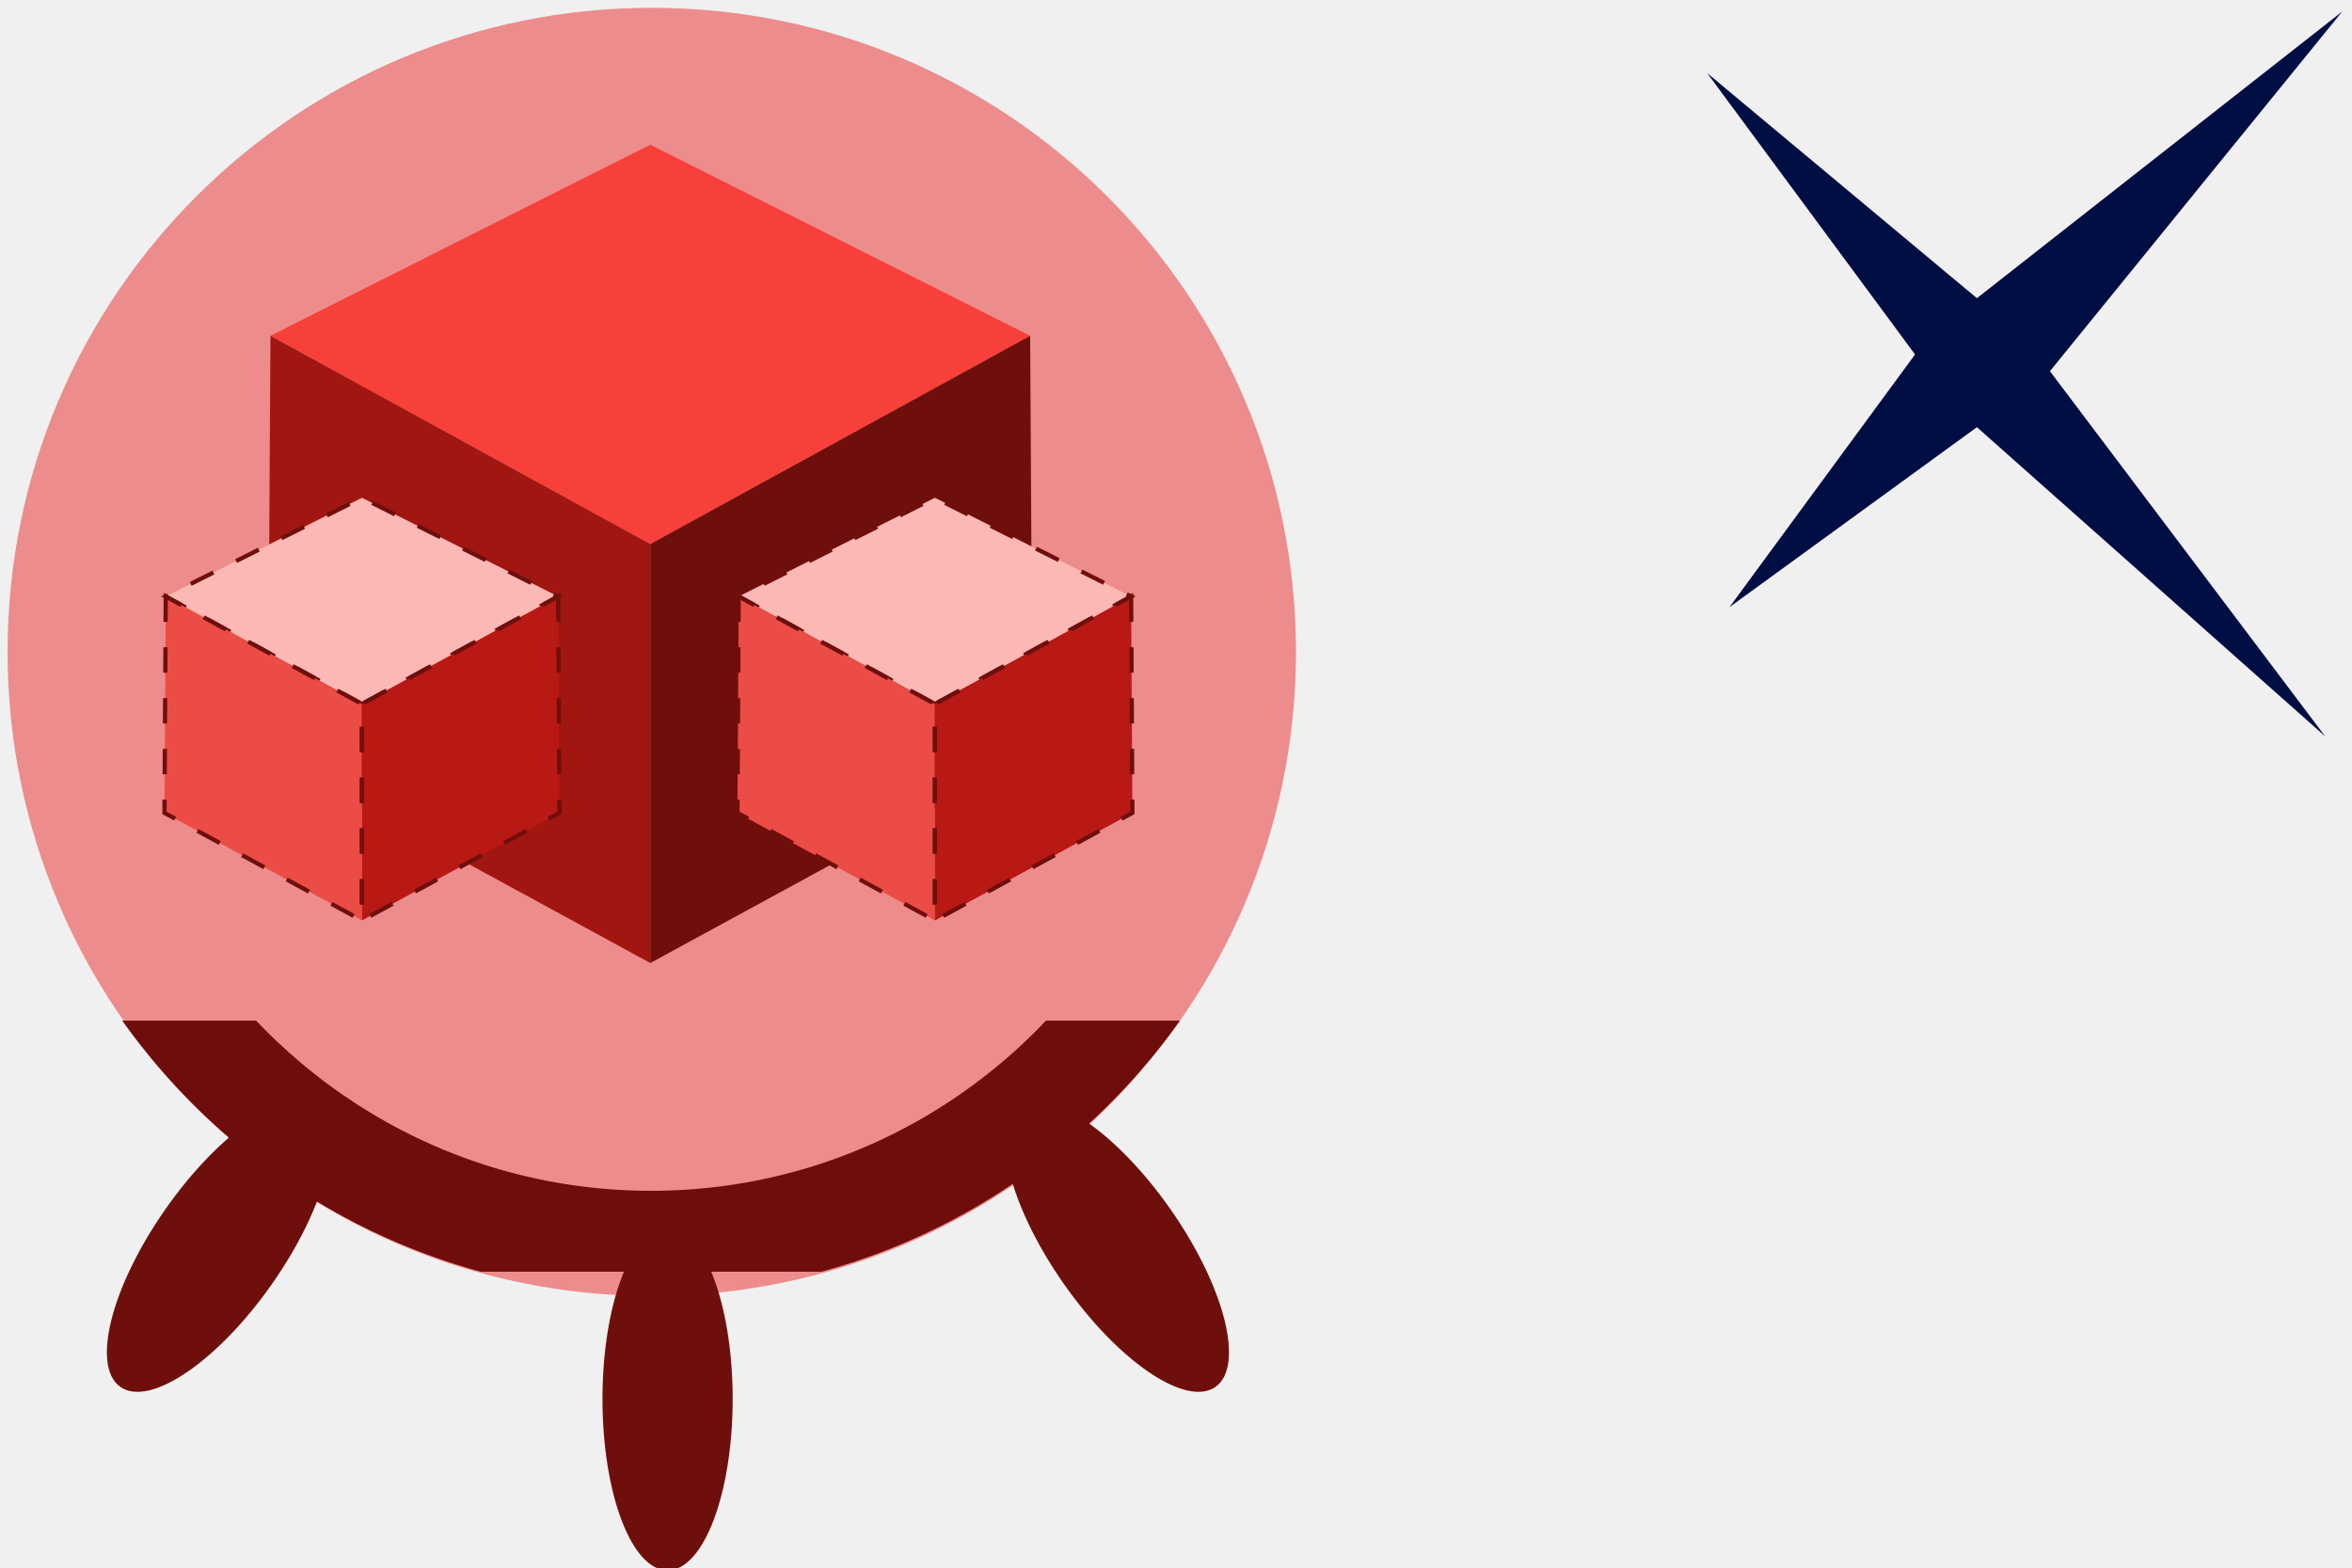
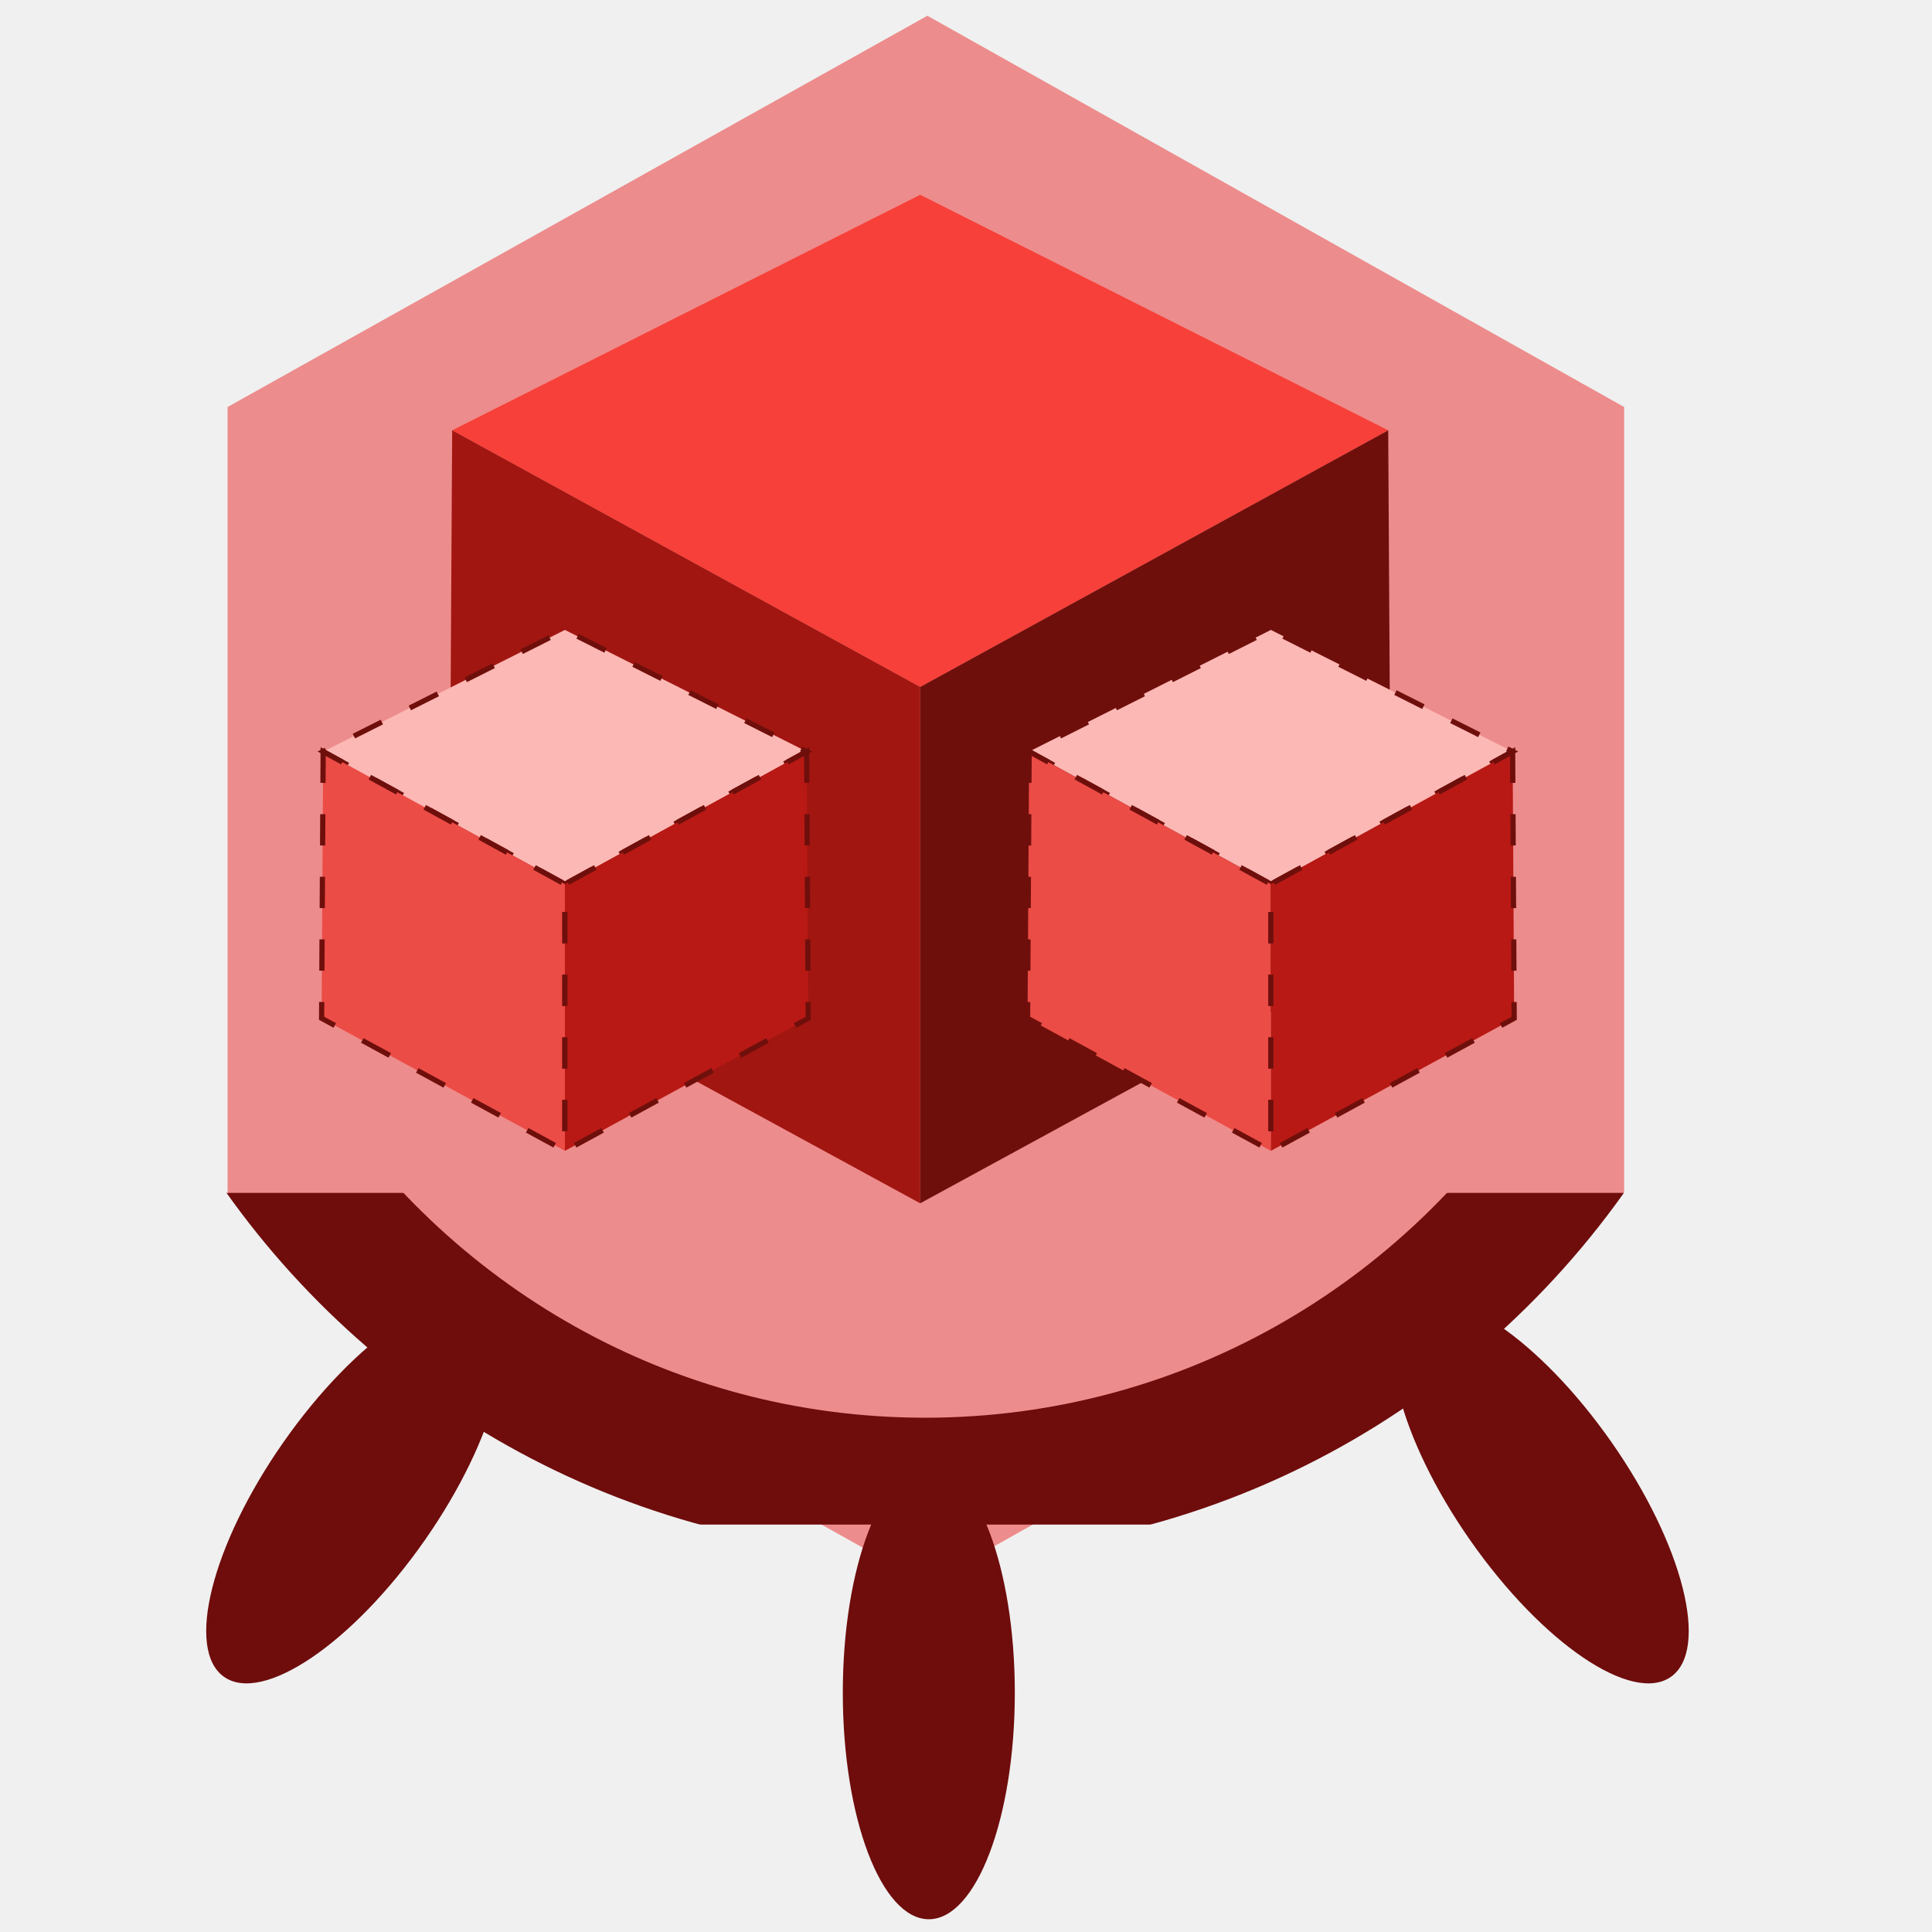
- <svg xmlns="http://www.w3.org/2000/svg" height="40" viewBox="0 0 60 40" width="60" version="1.1" id="svg36">
-   <defs id="defs40">
-     <mask id="a-1" fill="#ffffff">
-       <path d="M 0,0 H 313.303 V 159.865 H 0 Z" fill="#ffffff" fill-rule="evenodd" id="path2-9" />
-     </mask>
-     <mask id="mask865" fill="#ffffff">
-       <path d="M 0,0 H 313.303 V 159.865 H 0 Z" fill="#ffffff" fill-rule="evenodd" id="path863" />
+ <svg xmlns="http://www.w3.org/2000/svg" width="40" height="40" version="1.1" viewBox="0 0 40 40">
+   <defs>
+     <mask id="c" fill="#ffffff">
+       <path d="m0 0h313.3v159.86h-313.3z" fill="#fff" fill-rule="evenodd" />
    </mask>
  </defs>
  <mask id="a" fill="#ffffff">
-     <path d="M 0,0 H 313.303 V 159.865 H 0 Z" fill="#ffffff" fill-rule="evenodd" id="path2" />
+     <path d="m0 0h313.3v159.86h-313.3z" fill="#fff" fill-rule="evenodd" />
  </mask>
  <mask id="b" fill="#ffffff">
-     <path d="M 0,0 H 313.303 V 159.865 H 0 Z" fill="#ffffff" fill-rule="evenodd" id="path5" />
+     <path d="m0 0h313.3v159.86h-313.3z" fill="#fff" fill-rule="evenodd" />
  </mask>
-   <g id="g1042" style="display:inline">
-     <g id="g994" transform="matrix(0.08667043,0,0,0.08667043,54.83753,-43.97586)" style="display:inline">
-       <path id="path990" style="fill:#000e44;fill-opacity:1;fill-rule:evenodd;stroke:none;stroke-width:3.147" d="m 56.695,510.774 -107.532,84.402 -79.398,-66.275 61.189,82.843 -54.627,74.395 72.837,-52.987 102.529,91.046 -81.039,-107.532 z" />
-     </g>
-     <circle style="opacity:1;fill:#ed8c8c;fill-opacity:1;stroke:none;stroke-width:0.308;stroke-miterlimit:2.5;stroke-opacity:1;stop-color:#000000" id="path912" cx="16.627" cy="16.633" r="16.434" />
-     <g fill="none" fill-rule="evenodd" transform="matrix(0.1506934,0,0,0.1506934,-6.197667,-20.88076)" id="g1008">
-       <g transform="matrix(0.9286315,0,0,-0.9286315,9.271821,454.1644)" id="g1006">
-         <g fill="#0f1689" mask="url(#a-1)" id="g1002" style="fill:#6f0f0c;fill-opacity:1" transform="matrix(0.9448936,0,0,0.9448936,8.696251,2.70184)">
-           <path d="m 203.461,95.688 c 6.936,0 12.559,-14.809 12.559,-33.077 0,-18.268 -5.623,-33.077 -12.559,-33.077 -6.936,0 -12.559,14.809 -12.559,33.077 0,18.268 5.623,33.077 12.559,33.077 z" transform="rotate(35,137.9312,151.55)" id="path996" style="fill:#6f0f0c;fill-opacity:1" />
-           <path d="m 30.142,95.688 c 6.936,0 12.559,-14.809 12.559,-33.077 0,-18.268 -5.623,-33.077 -12.559,-33.077 -6.936,0 -12.559,14.809 -12.559,33.077 0,18.268 5.623,33.077 12.559,33.077 z" transform="matrix(-0.819152,0.5735764,0.5735764,0.819152,58.08461,47.70477)" id="path998" style="fill:#6f0f0c;fill-opacity:1" />
-           <path d="m 116.733,66.275 c 6.936,0 12.559,-14.809 12.559,-33.077 0,-18.268 -5.623,-33.077 -12.559,-33.077 -6.936,0 -12.559,14.809 -12.559,33.077 0,18.268 5.623,33.077 12.559,33.077 z" transform="matrix(-1,0,0,1,272.6285,53.67076)" id="path1000" style="fill:#6f0f0c;fill-opacity:1" />
+   <g>
+     <g transform="translate(40)">
+       <g transform="translate(-39.6 .29272)">
+         <g transform="matrix(.49527 0 0 .49527 5.0758 3.2126)">
+           <g transform="matrix(1.7758,0,0,1.7758,-164.24,-70.425)">
+             <g transform="translate(96.564,87.836)" fill="#66ff9a" stroke-width="3.24">
+               <polygon class="st0" transform="matrix(.72255 0 0 .7031 -28.717 -125.97)" points="32.9 118.6 55.7 105.5 78.4 118.6 78.4 144.9 55.7 158 32.9 144.9" fill="#ed8c8c" />
+             </g>
+             <g transform="matrix(.15831 0 0 .15831 83.649 18.463)" fill="#005e20" fill-rule="evenodd">
+               <g transform="matrix(1.0777,0,0,-1.0777,-10.799,451.79)">
+                 <g transform="matrix(.94489 0 0 .94489 8.6963 2.7018)" fill="#6f0c0c" mask="url(#c)">
+                   <path transform="rotate(35,137.93,151.55)" d="m203.46 95.688c6.936 0 12.559-14.809 12.559-33.077s-5.623-33.077-12.559-33.077-12.559 14.809-12.559 33.077 5.623 33.077 12.559 33.077z" />
+                   <path transform="matrix(-.81915 .57358 .57358 .81915 58.085 47.705)" d="m30.142 95.688c6.936 0 12.559-14.809 12.559-33.077s-5.623-33.077-12.559-33.077c-6.936 0-12.559 14.809-12.559 33.077s5.623 33.077 12.559 33.077z" />
+                   <path d="m153.24 119.95c-6.936 0-12.559-14.809-12.559-33.077s5.623-33.077 12.559-33.077c6.936 0 12.559 14.809 12.559 33.077s-5.623 33.077-12.559 33.077z" />
+                 </g>
+                 <path transform="matrix(.94489 0 0 .94489 8.6963 2.7018)" d="m251.47 173.1c-20.23-33.61-56.89-56.068-98.756-56.068-40.721 0-76.516 21.246-97.059 53.335" fill="none" mask="url(#c)" stroke="#6f0c0c" stroke-width="19.999" />
+               </g>
+             </g>
+           </g>
        </g>
-         <path d="m 251.467,173.1 c -20.23,-33.61 -56.89,-56.068 -98.756,-56.068 -40.721,0 -76.516,21.246 -97.059,53.335" mask="url(#a-1)" stroke="#0f1689" stroke-width="20" id="path1004" style="stroke:#6f0c0c;stroke-opacity:1" transform="matrix(0.9448936,0,0,0.9448936,8.696251,2.70184)" />
      </g>
-     </g>
-     <g id="g1480" transform="translate(40)">
-       <g id="g2224" transform="matrix(0.2566231,0,0,0.2566231,-39.58769,-0.3969984)">
-         <g id="g2223" transform="matrix(0.8120386,0,0,0.8120386,11.06742,5.456189)">
-           <path d="M 64,61.8 110.5,36.3 64,12.9 17.5,36.3 Z" fill="#b7c5ff" id="path2218" style="fill:#f74039;fill-opacity:1" />
-           <path d="M 17.5,36.3 17.2,87.6 64,113.1 V 61.8 Z" fill="#839afe" id="path2220" style="fill:#a11611;fill-opacity:1" />
-           <path d="M 110.5,36.3 110.8,87.6 64,113.1 V 61.8 Z" fill="#436afd" id="path2222" style="fill:#6f0f0c;fill-opacity:1" />
-           <path d="M 98.842,81.39 122.861,68.219 98.842,56.132 74.823,68.219 Z" fill="#b7c5ff" id="path2202" style="fill:#fcb8b5;fill-opacity:1;stroke:#6f0f0c;stroke-width:0.518;stroke-miterlimit:4;stroke-dasharray:3.11, 3.11;stroke-dashoffset:0;stroke-opacity:1" />
-           <path d="m 74.823,68.219 -0.155,26.498 24.174,13.171 V 81.39 Z" fill="#839afe" id="path2204" style="fill:#ec4c46;fill-opacity:1;stroke:#6f0f0c;stroke-width:0.518;stroke-miterlimit:4;stroke-dasharray:3.11, 3.11;stroke-dashoffset:0;stroke-opacity:1" />
-           <path d="m 122.861,68.219 0.155,26.498 -24.174,13.171 V 81.39 Z" fill="#436afd" id="path2206" style="fill:#b81914;fill-opacity:1;stroke:#6f0f0c;stroke-width:0.518;stroke-miterlimit:4;stroke-dasharray:3.11, 3.11;stroke-dashoffset:0;stroke-opacity:1" />
-           <path d="M 28.7,81.39 52.719,68.219 28.7,56.132 4.682,68.219 Z" fill="#b7c5ff" id="path2208" style="fill:#fcb8b5;fill-opacity:1;stroke:#6f0f0c;stroke-width:0.518;stroke-miterlimit:4;stroke-dasharray:3.11, 3.11;stroke-dashoffset:0;stroke-opacity:1" />
-           <path d="M 4.682,68.219 4.527,94.717 28.7,107.888 V 81.39 Z" fill="#839afe" id="path2210" style="fill:#ec4c46;fill-opacity:1;stroke:#6f0f0c;stroke-width:0.518;stroke-miterlimit:4;stroke-dasharray:3.11, 3.11;stroke-dashoffset:0;stroke-opacity:1" />
-           <path d="m 52.719,68.219 0.155,26.498 -24.174,13.171 V 81.39 Z" fill="#436afd" id="path2212" style="fill:#b81914;fill-opacity:1;stroke:#6f0f0c;stroke-width:0.518;stroke-miterlimit:4;stroke-dasharray:3.11, 3.11;stroke-dashoffset:0;stroke-opacity:1" />
+       <g transform="matrix(.25662 0 0 .25662 -37.125 -.055485)">
+         <g transform="matrix(.81204 0 0 .81204 11.067 5.4562)">
+           <path d="m64 61.8 46.5-25.5-46.5-23.4-46.5 23.4z" fill="#f74039" />
+           <path d="m17.5 36.3-0.3 51.3 46.8 25.5v-51.3z" fill="#a11611" />
+           <path d="m110.5 36.3 0.3 51.3-46.8 25.5v-51.3z" fill="#6f0f0c" />
+           <g stroke="#6f0f0c" stroke-dasharray="3.11, 3.11" stroke-width=".518">
+             <path d="m98.842 81.39 24.019-13.171-24.019-12.087-24.019 12.087z" fill="#fcb8b5" />
+             <path d="m74.823 68.219-0.155 26.498 24.174 13.171v-26.498z" fill="#ec4c46" />
+             <path d="m122.86 68.219 0.155 26.498-24.174 13.171v-26.498z" fill="#b81914" />
+             <path d="m28.7 81.39 24.019-13.171-24.019-12.087-24.019 12.087z" fill="#fcb8b5" />
+             <path d="m4.682 68.219-0.155 26.498 24.174 13.171v-26.498z" fill="#ec4c46" />
+             <path d="m52.719 68.219 0.155 26.498-24.174 13.171v-26.498z" fill="#b81914" />
+           </g>
        </g>
      </g>
    </g>
  </g>
-   <g transform="matrix(0.9587988,0,0,0.9587988,-871.3429,-378.3503)" id="g893" />
</svg>
